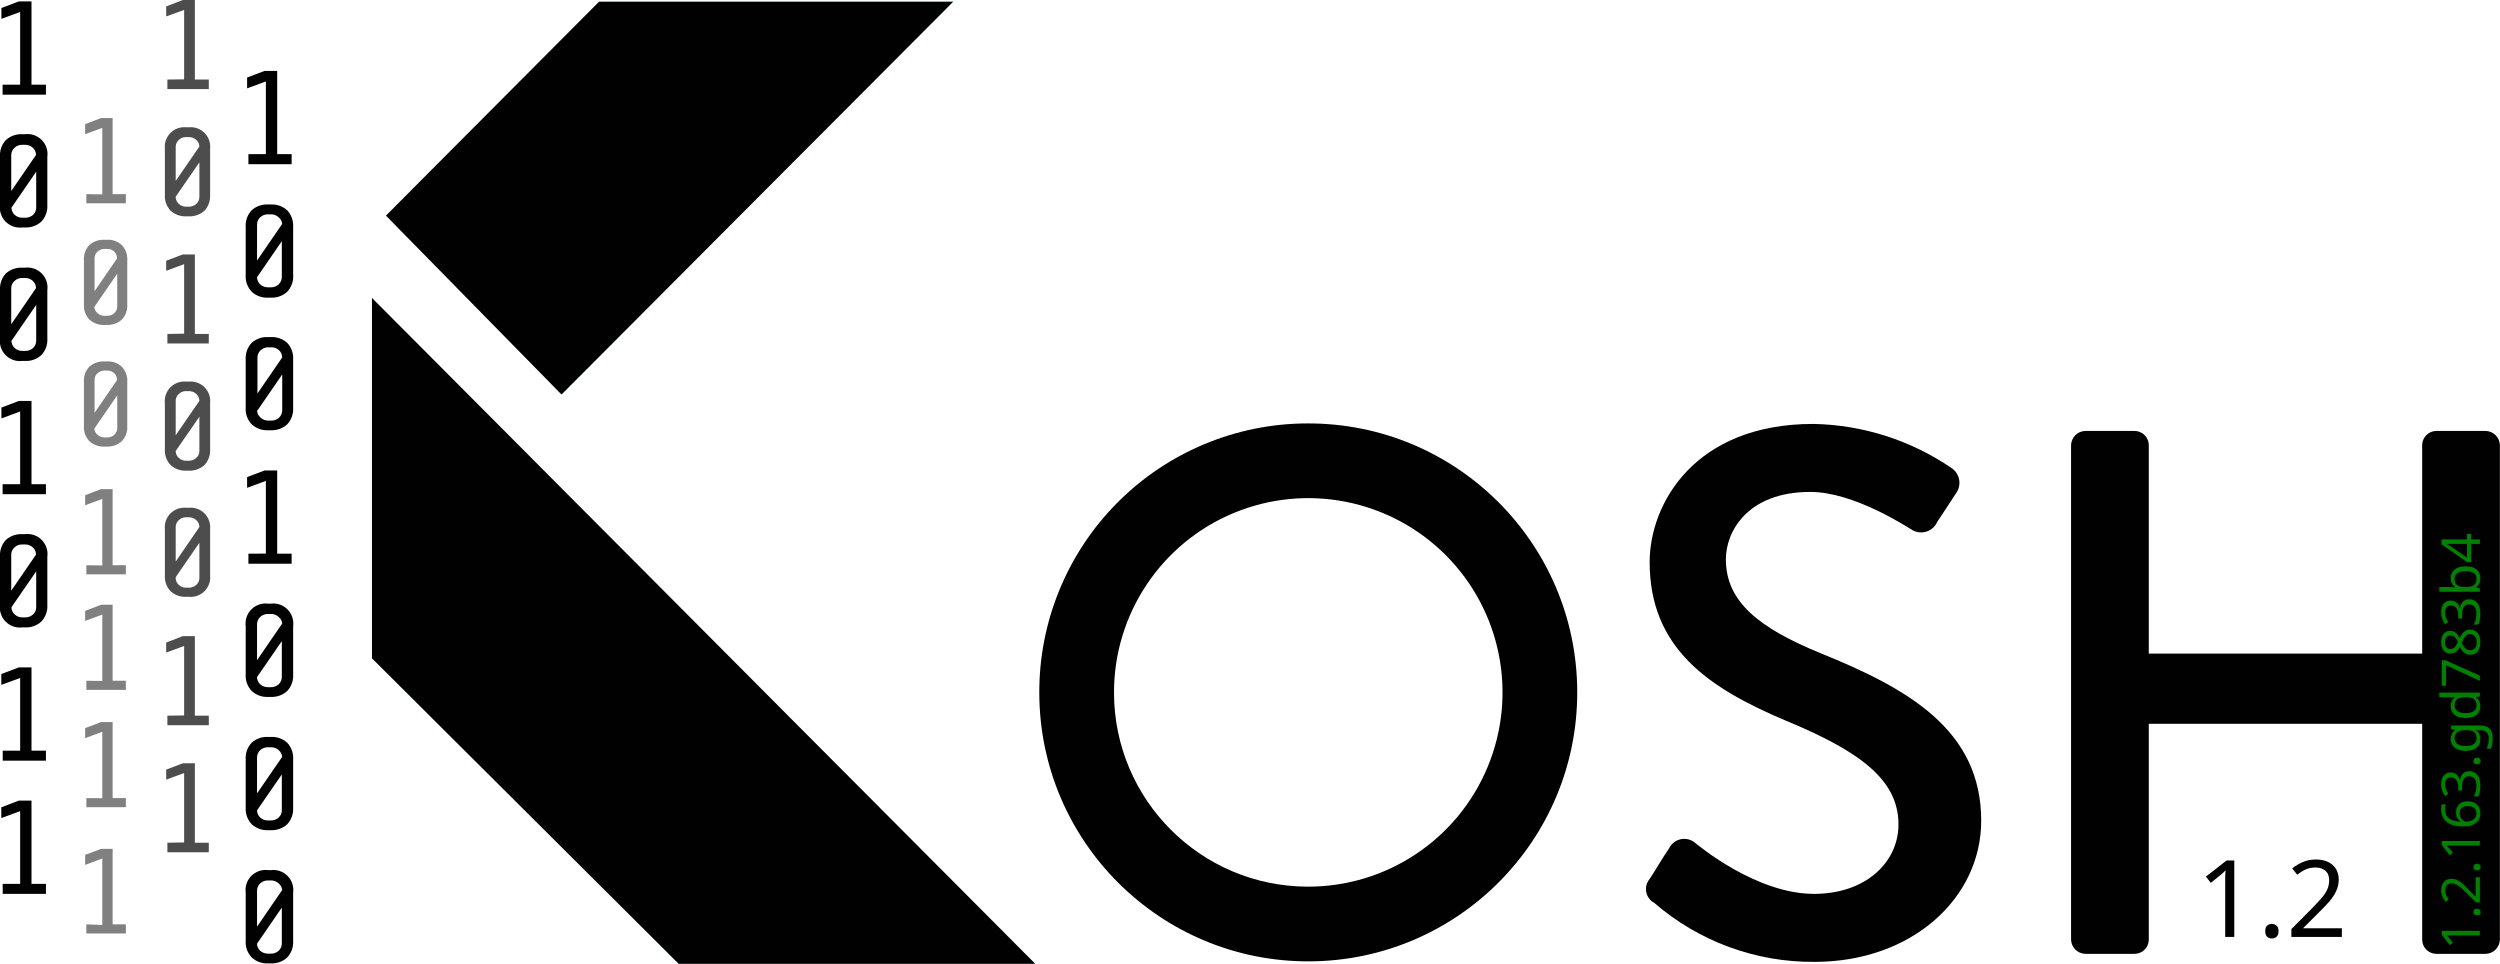
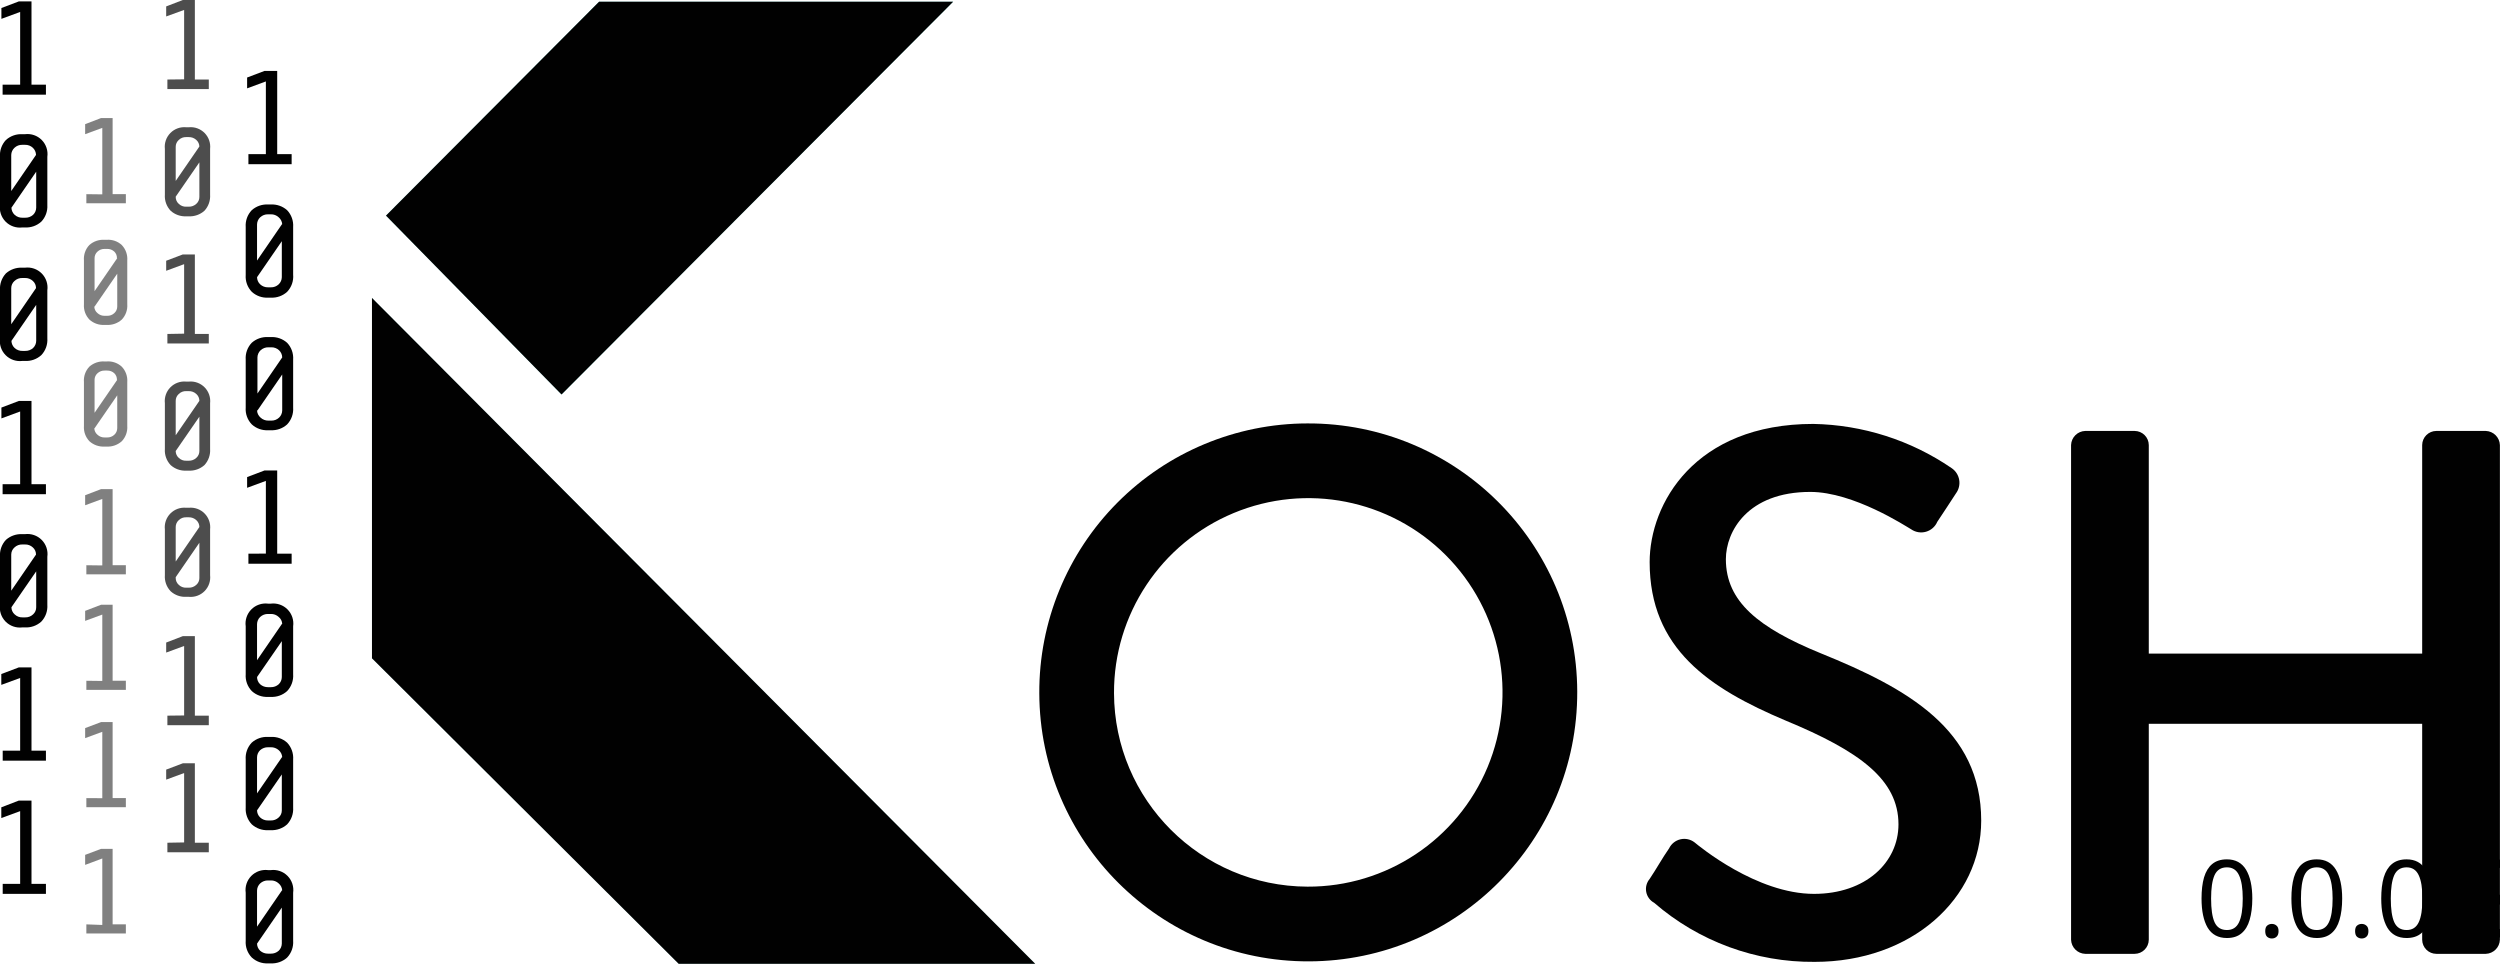
<svg xmlns="http://www.w3.org/2000/svg" viewBox="0 0 249.28 96.1" version="1.1" id="svg5833">
  <defs id="defs5750">
    <style id="style5748">.cls-1{isolation:isolate;}.cls-2,.cls-3,.cls-4,.cls-6{fill:#010101;}.cls-2,.cls-3,.cls-4,.cls-5{mix-blend-mode:multiply;}.cls-3{opacity:0.7;}.cls-4{opacity:0.5;}.cls-5{fill:#afdedc;}</style>
  </defs>
  <path class="cls-2" d="m 0.26,8.44 v 1 h 4.32 v -1 H 3.14 V 0.14 H 1.88 L 0.14,0.8 V 1.88 L 2.01,1.19 v 7.25 z" id="path5752" style="isolation:isolate;mix-blend-mode:multiply;fill:#010101" />
  <path class="cls-2" d="M 4.72,20.45 V 15.64 A 2,2 0 0 0 2.49,13.38 H 2.23 A 2.25,2.25 0 0 0 0.59,13.96 2.21,2.21 0 0 0 0,15.64 v 4.78 a 2,2 0 0 0 2.23,2.26 h 0.26 a 2.24,2.24 0 0 0 1.63,-0.58 2.21,2.21 0 0 0 0.6,-1.65 z m -1.13,-5 -2.47,3.6 v -3.6 a 1,1 0 0 1 0.32,-0.71 1.08,1.08 0 0 1 0.79,-0.3 h 0.26 a 1.09,1.09 0 0 1 0.79,0.3 1,1 0 0 1 0.31,0.68 z m -2.45,5.26 2.47,-3.59 v 3.59 A 1,1 0 0 1 3.3,21.42 1.13,1.13 0 0 1 2.51,21.71 H 2.25 A 1.11,1.11 0 0 1 1.46,21.42 1,1 0 0 1 1.14,20.71 Z" id="path5754" style="isolation:isolate;mix-blend-mode:multiply;fill:#010101" />
  <path class="cls-2" d="M 4.72,33.73 V 28.95 A 2,2 0 0 0 2.49,26.69 H 2.23 A 2.29,2.29 0 0 0 0.59,27.26 2.25,2.25 0 0 0 0,28.95 v 4.78 a 2,2 0 0 0 2.23,2.26 h 0.26 a 2.24,2.24 0 0 0 1.63,-0.58 2.21,2.21 0 0 0 0.6,-1.68 z m -1.13,-5 -2.47,3.6 v -3.6 a 0.94,0.94 0 0 1 0.32,-0.71 1.08,1.08 0 0 1 0.79,-0.3 h 0.26 a 1.09,1.09 0 0 1 0.79,0.3 0.93,0.93 0 0 1 0.31,0.68 z M 1.14,33.99 3.61,30.4 v 3.59 A 1,1 0 0 1 3.3,34.7 1.13,1.13 0 0 1 2.51,34.99 H 2.25 A 1.11,1.11 0 0 1 1.46,34.7 1,1 0 0 1 1.14,33.99 Z" id="path5756" style="isolation:isolate;mix-blend-mode:multiply;fill:#010101" />
  <path class="cls-2" d="m 0.26,48.28 v 1 h 4.32 v -1 H 3.14 v -8.3 H 1.88 l -1.74,0.66 v 1.08 l 1.87,-0.69 v 7.25 z" id="path5758" style="isolation:isolate;mix-blend-mode:multiply;fill:#010101" />
  <path class="cls-2" d="M 4.72,60.3 V 55.52 A 2,2 0 0 0 2.49,53.26 H 2.23 A 2.29,2.29 0 0 0 0.59,53.83 2.23,2.23 0 0 0 0,55.52 v 4.78 a 2,2 0 0 0 2.23,2.26 h 0.26 a 2.24,2.24 0 0 0 1.63,-0.58 2.21,2.21 0 0 0 0.6,-1.68 z m -1.13,-5 -2.47,3.6 v -3.6 a 0.94,0.94 0 0 1 0.32,-0.71 1.08,1.08 0 0 1 0.79,-0.3 h 0.26 a 1.09,1.09 0 0 1 0.79,0.3 0.93,0.93 0 0 1 0.31,0.68 z m -2.45,5.25 2.47,-3.58 v 3.58 A 0.93,0.93 0 0 1 3.3,61.26 1.09,1.09 0 0 1 2.51,61.56 H 2.25 A 1.08,1.08 0 0 1 1.46,61.26 0.94,0.94 0 0 1 1.14,60.55 Z" id="path5760" style="isolation:isolate;mix-blend-mode:multiply;fill:#010101" />
  <path class="cls-2" d="m 0.27,74.85 v 1 h 4.31 v -1 H 3.14 v -8.3 H 1.87 l -1.74,0.66 v 1.08 L 2.01,67.6 v 7.25 z" id="path5762" style="isolation:isolate;mix-blend-mode:multiply;fill:#010101" />
  <path class="cls-2" d="m 0.27,88.13 v 1 h 4.31 v -1 H 3.14 v -8.3 H 1.87 L 0.13,80.5 v 1.07 l 1.88,-0.69 v 7.25 z" id="path5764" style="isolation:isolate;mix-blend-mode:multiply;fill:#010101" />
  <path class="cls-2" d="m 24.77,15.37 v 1 h 4.31 v -1 h -1.44 v -8.3 h -1.26 l -1.74,0.66 v 1.08 l 1.87,-0.69 v 7.25 z" id="path5766" style="isolation:isolate;mix-blend-mode:multiply;fill:#010101" />
  <path class="cls-2" d="M 29.23,27.38 V 22.64 A 2.21,2.21 0 0 0 28.63,20.96 2.26,2.26 0 0 0 27,20.39 h -0.27 a 2.26,2.26 0 0 0 -1.63,0.57 2.21,2.21 0 0 0 -0.6,1.68 v 4.78 a 2.18,2.18 0 0 0 0.61,1.68 2.22,2.22 0 0 0 1.62,0.58 H 27 a 2.26,2.26 0 0 0 1.63,-0.58 2.21,2.21 0 0 0 0.6,-1.72 z m -1.13,-5 -2.47,3.6 v -3.6 a 1,1 0 0 1 0.31,-0.71 1.11,1.11 0 0 1 0.79,-0.3 H 27 a 1.09,1.09 0 0 1 0.79,0.3 1,1 0 0 1 0.35,0.68 z m -2.47,5.26 2.47,-3.59 v 3.59 a 1,1 0 0 1 -0.31,0.71 1.09,1.09 0 0 1 -0.79,0.3 h -0.27 a 1.11,1.11 0 0 1 -0.79,-0.3 1,1 0 0 1 -0.31,-0.71 z" id="path5768" style="isolation:isolate;mix-blend-mode:multiply;fill:#010101" />
  <path class="cls-2" d="M 29.23,40.64 V 35.86 A 2.21,2.21 0 0 0 28.63,34.18 2.26,2.26 0 0 0 27,33.61 h -0.27 a 2.26,2.26 0 0 0 -1.63,0.57 2.21,2.21 0 0 0 -0.6,1.68 v 4.78 a 2.18,2.18 0 0 0 0.61,1.68 2.22,2.22 0 0 0 1.62,0.58 H 27 a 2.26,2.26 0 0 0 1.63,-0.58 2.21,2.21 0 0 0 0.6,-1.68 z m -1.09,-5 -2.47,3.6 v -3.6 a 1,1 0 0 1 0.31,-0.71 1.11,1.11 0 0 1 0.79,-0.3 h 0.27 a 1.09,1.09 0 0 1 0.79,0.3 1,1 0 0 1 0.31,0.71 z m -2.47,5.29 2.47,-3.59 v 3.59 a 1,1 0 0 1 -0.31,0.71 1.09,1.09 0 0 1 -0.79,0.3 h -0.27 a 1.11,1.11 0 0 1 -0.79,-0.3 1,1 0 0 1 -0.35,-0.72 z" id="path5770" style="isolation:isolate;mix-blend-mode:multiply;fill:#010101" />
  <path class="cls-2" d="m 24.77,55.21 v 1 h 4.31 v -1 h -1.44 v -8.3 h -1.26 l -1.74,0.66 v 1.07 l 1.87,-0.69 v 7.25 z" id="path5772" style="isolation:isolate;mix-blend-mode:multiply;fill:#010101" />
  <path class="cls-2" d="M 29.23,67.23 V 62.45 A 2,2 0 0 0 27,60.19 h -0.27 a 2,2 0 0 0 -2.23,2.26 v 4.78 a 2.18,2.18 0 0 0 0.61,1.68 2.22,2.22 0 0 0 1.62,0.58 H 27 a 2.26,2.26 0 0 0 1.63,-0.58 2.21,2.21 0 0 0 0.6,-1.68 z m -1.13,-5 -2.47,3.6 v -3.6 a 1,1 0 0 1 0.31,-0.71 1.11,1.11 0 0 1 0.79,-0.3 H 27 a 1.09,1.09 0 0 1 0.79,0.3 0.93,0.93 0 0 1 0.35,0.68 z m -2.47,5.28 2.47,-3.58 v 3.58 A 1,1 0 0 1 27.79,68.23 1.13,1.13 0 0 1 27,68.52 h -0.27 a 1.15,1.15 0 0 1 -0.79,-0.29 1,1 0 0 1 -0.31,-0.75 z" id="path5774" style="isolation:isolate;mix-blend-mode:multiply;fill:#010101" />
  <path class="cls-2" d="M 29.23,80.52 V 75.74 A 2.22,2.22 0 0 0 28.63,74.05 2.26,2.26 0 0 0 27,73.48 h -0.27 a 2.26,2.26 0 0 0 -1.63,0.57 2.22,2.22 0 0 0 -0.6,1.69 v 4.78 a 2.21,2.21 0 0 0 0.61,1.68 2.26,2.26 0 0 0 1.62,0.58 H 27 a 2.3,2.3 0 0 0 1.63,-0.58 2.24,2.24 0 0 0 0.6,-1.68 z m -1.13,-5 -2.47,3.59 v -3.59 a 1,1 0 0 1 0.31,-0.72 1.15,1.15 0 0 1 0.79,-0.29 H 27 a 1.13,1.13 0 0 1 0.79,0.29 1,1 0 0 1 0.35,0.69 z m -2.47,5.28 2.47,-3.58 v 3.58 a 0.93,0.93 0 0 1 -0.31,0.71 1.09,1.09 0 0 1 -0.79,0.3 h -0.27 a 1.11,1.11 0 0 1 -0.79,-0.3 1,1 0 0 1 -0.31,-0.74 z" id="path5776" style="isolation:isolate;mix-blend-mode:multiply;fill:#010101" />
  <path class="cls-2" d="M 29.23,93.8 V 89.02 A 2,2 0 0 0 27,86.76 h -0.27 a 2,2 0 0 0 -2.23,2.26 v 4.78 a 2.18,2.18 0 0 0 0.61,1.68 2.22,2.22 0 0 0 1.62,0.58 H 27 a 2.26,2.26 0 0 0 1.63,-0.58 2.21,2.21 0 0 0 0.6,-1.68 z m -1.13,-5 -2.47,3.6 v -3.6 a 1,1 0 0 1 0.31,-0.71 1.11,1.11 0 0 1 0.79,-0.3 H 27 a 1.09,1.09 0 0 1 0.79,0.3 1,1 0 0 1 0.35,0.68 z m -2.47,5.29 2.47,-3.59 v 3.59 A 1,1 0 0 1 27.79,94.8 1.13,1.13 0 0 1 27,95.09 H 26.73 A 1.15,1.15 0 0 1 25.94,94.8 1,1 0 0 1 25.63,94.06 Z" id="path5778" style="isolation:isolate;mix-blend-mode:multiply;fill:#010101" />
  <path class="cls-3" d="m 16.69,7.93 v 0.95 h 4.13 V 7.93 H 19.43 V 0 h -1.2 l -1.66,0.64 v 1 l 1.79,-0.65 v 6.92 z" id="path5780" style="opacity:0.7;isolation:isolate;mix-blend-mode:multiply;fill:#010101" />
  <path class="cls-3" d="m 20.95,19.41 v -4.56 a 1.95,1.95 0 0 0 -2.13,-2.16 h -0.25 a 1.95,1.95 0 0 0 -2.13,2.16 v 4.56 a 2.12,2.12 0 0 0 0.58,1.61 2.17,2.17 0 0 0 1.55,0.55 h 0.25 a 2.2,2.2 0 0 0 1.56,-0.55 2.15,2.15 0 0 0 0.57,-1.61 z m -1.07,-4.8 -2.36,3.43 v -3.4 a 0.9,0.9 0 0 1 0.3,-0.68 1,1 0 0 1 0.75,-0.29 h 0.25 a 1.06,1.06 0 0 1 0.76,0.29 0.9,0.9 0 0 1 0.3,0.68 z m -2.36,5 2.36,-3.42 v 3.45 a 0.9,0.9 0 0 1 -0.3,0.68 1.06,1.06 0 0 1 -0.76,0.29 h -0.25 a 1,1 0 0 1 -0.75,-0.29 0.9,0.9 0 0 1 -0.3,-0.68 z" id="path5782" style="opacity:0.7;isolation:isolate;mix-blend-mode:multiply;fill:#010101" />
  <path class="cls-3" d="m 16.69,33.3 v 0.95 h 4.13 V 33.3 h -1.39 v -7.93 h -1.2 L 16.57,26 v 1 l 1.79,-0.66 v 6.93 z" id="path5784" style="opacity:0.7;isolation:isolate;mix-blend-mode:multiply;fill:#010101" />
  <path class="cls-3" d="m 20.95,44.77 v -4.56 a 1.95,1.95 0 0 0 -2.13,-2.16 h -0.25 a 1.95,1.95 0 0 0 -2.13,2.16 v 4.56 a 2.12,2.12 0 0 0 0.58,1.61 2.17,2.17 0 0 0 1.55,0.55 h 0.25 a 2.2,2.2 0 0 0 1.56,-0.55 2.15,2.15 0 0 0 0.57,-1.61 z m -1.07,-4.8 -2.36,3.43 v -3.43 a 0.9,0.9 0 0 1 0.3,-0.68 1,1 0 0 1 0.75,-0.29 h 0.25 a 1.06,1.06 0 0 1 0.76,0.29 0.9,0.9 0 0 1 0.3,0.68 z m -2.36,5 2.36,-3.42 v 3.42 a 0.9,0.9 0 0 1 -0.3,0.68 1.06,1.06 0 0 1 -0.76,0.29 h -0.25 a 1,1 0 0 1 -0.75,-0.29 0.9,0.9 0 0 1 -0.3,-0.64 z" id="path5786" style="opacity:0.7;isolation:isolate;mix-blend-mode:multiply;fill:#010101" />
  <path class="cls-3" d="m 16.69,71.36 v 0.95 h 4.13 v -0.95 h -1.39 v -7.93 h -1.2 l -1.66,0.64 v 1 l 1.79,-0.66 v 6.93 z" id="path5788" style="opacity:0.7;isolation:isolate;mix-blend-mode:multiply;fill:#010101" />
  <path class="cls-3" d="m 20.95,57.35 v -4.56 a 1.95,1.95 0 0 0 -2.13,-2.16 h -0.25 a 1.95,1.95 0 0 0 -2.13,2.16 v 4.56 a 2.1,2.1 0 0 0 0.58,1.61 2.13,2.13 0 0 0 1.55,0.55 h 0.25 a 1.95,1.95 0 0 0 2.13,-2.16 z m -1.07,-4.8 -2.36,3.44 v -3.44 a 0.91,0.91 0 0 1 0.3,-0.68 1,1 0 0 1 0.75,-0.29 h 0.25 a 1.06,1.06 0 0 1 0.76,0.29 0.91,0.91 0 0 1 0.3,0.68 z m -2.36,5 2.36,-3.43 v 3.52 a 0.89,0.89 0 0 1 -0.3,0.67 1.06,1.06 0 0 1 -0.76,0.29 h -0.25 a 1,1 0 0 1 -0.75,-0.29 0.89,0.89 0 0 1 -0.3,-0.67 z" id="path5790" style="opacity:0.7;isolation:isolate;mix-blend-mode:multiply;fill:#010101" />
  <path class="cls-3" d="m 16.69,84.03 v 0.95 h 4.13 v -0.95 h -1.39 v -7.92 h -1.2 l -1.66,0.63 v 1 l 1.79,-0.66 V 84 Z" id="path5792" style="opacity:0.7;isolation:isolate;mix-blend-mode:multiply;fill:#010101" />
  <path class="cls-4" d="m 8.61,19.36 v 0.91 h 3.94 v -0.91 h -1.32 v -7.59 h -1.15 l -1.59,0.61 v 1 l 1.71,-0.63 v 6.63 z" id="path5794" style="opacity:0.5;isolation:isolate;mix-blend-mode:multiply;fill:#010101" />
  <path class="cls-4" d="m 12.69,30.34 v -4.37 a 2,2 0 0 0 -0.55,-1.54 2,2 0 0 0 -1.49,-0.52 h -0.24 a 2.09,2.09 0 0 0 -1.5,0.52 2,2 0 0 0 -0.54,1.54 v 4.37 a 2,2 0 0 0 0.55,1.53 2.07,2.07 0 0 0 1.49,0.53 h 0.24 a 2.09,2.09 0 0 0 1.49,-0.53 2,2 0 0 0 0.55,-1.53 z m -1,-4.6 -2.26,3.29 v -3.29 a 0.87,0.87 0 0 1 0.29,-0.65 1,1 0 0 1 0.72,-0.27 h 0.24 a 1,1 0 0 1 0.72,0.27 0.87,0.87 0 0 1 0.26,0.65 z m -2.26,4.83 2.26,-3.28 v 3.28 a 0.87,0.87 0 0 1 -0.29,0.65 1,1 0 0 1 -0.72,0.27 H 10.44 A 1,1 0 0 1 9.72,31.22 0.87,0.87 0 0 1 9.4,30.57 Z" id="path5796" style="opacity:0.5;isolation:isolate;mix-blend-mode:multiply;fill:#010101" />
  <path class="cls-4" d="m 8.61,67.88 v 0.91 h 3.94 V 67.88 H 11.23 V 60.3 h -1.15 l -1.59,0.61 v 1 l 1.71,-0.63 v 6.62 z" id="path5798" style="opacity:0.5;isolation:isolate;mix-blend-mode:multiply;fill:#010101" />
  <path class="cls-4" d="m 8.61,92.17 v 0.91 h 3.94 v -0.91 h -1.32 v -7.53 h -1.15 l -1.59,0.6 v 1 L 10.2,85.6 v 6.63 z" id="path5800" style="opacity:0.5;isolation:isolate;mix-blend-mode:multiply;fill:#010101" />
  <path class="cls-4" d="m 8.61,56.36 v 0.91 h 3.94 v -0.91 h -1.32 v -7.59 h -1.15 l -1.59,0.61 v 1 l 1.71,-0.63 v 6.63 z" id="path5802" style="opacity:0.5;isolation:isolate;mix-blend-mode:multiply;fill:#010101" />
  <path class="cls-4" d="M 12.69,42.47 V 38.1 a 2,2 0 0 0 -0.55,-1.54 2,2 0 0 0 -1.49,-0.52 h -0.24 a 2.09,2.09 0 0 0 -1.5,0.52 2,2 0 0 0 -0.54,1.54 v 4.37 a 2,2 0 0 0 0.55,1.53 2.07,2.07 0 0 0 1.49,0.53 h 0.24 A 2.09,2.09 0 0 0 12.14,44 2,2 0 0 0 12.69,42.47 Z m -1,-4.6 -2.26,3.29 v -3.29 a 0.87,0.87 0 0 1 0.29,-0.65 1,1 0 0 1 0.72,-0.27 h 0.24 a 1,1 0 0 1 0.72,0.27 0.87,0.87 0 0 1 0.26,0.65 z m -2.26,4.83 2.26,-3.28 v 3.28 a 0.89,0.89 0 0 1 -0.29,0.65 1,1 0 0 1 -0.72,0.27 H 10.44 A 1,1 0 0 1 9.72,43.35 0.89,0.89 0 0 1 9.4,42.7 Z" id="path5804" style="opacity:0.5;isolation:isolate;mix-blend-mode:multiply;fill:#010101" />
  <path class="cls-4" d="m 8.61,79.58 v 0.91 h 3.94 V 79.58 H 11.23 V 72 h -1.15 l -1.59,0.6 v 1 l 1.71,-0.63 v 6.62 z" id="path5806" style="opacity:0.5;isolation:isolate;mix-blend-mode:multiply;fill:#010101" />
  <polygon class="cls-5" points="37.09,29.71 37.09,65.64 67.67,96.1 103.22,96.1 " id="polygon5808" style="isolation:isolate;mix-blend-mode:multiply;fill:#afdedc" />
  <polygon class="cls-5" points="55.99,39.33 95.04,0.17 59.74,0.17 38.49,21.5 " id="polygon5810" style="isolation:isolate;mix-blend-mode:multiply;fill:#afdedc" />
  <polygon class="cls-5" points="55.99,39.33 95.04,0.17 59.74,0.17 38.49,21.5 " id="polygon5812" style="isolation:isolate;mix-blend-mode:multiply;fill:#afdedc" />
  <polygon class="cls-6" points="55.99,39.33 95.04,0.17 59.74,0.17 38.49,21.5 " id="polygon5814" style="isolation:isolate;fill:#010101" />
  <polygon class="cls-6" points="37.09,29.71 37.09,65.64 67.67,96.1 103.22,96.1 " id="polygon5816" style="isolation:isolate;fill:#010101" />
  <path class="cls-6" d="m 130.37,42.22 a 26.82,26.82 0 1 1 -26.74,26.9 26.78,26.78 0 0 1 26.74,-26.9 z m 0,46.19 a 19.37,19.37 0 1 0 -19.29,-19.29 19.36,19.36 0 0 0 19.29,19.29 z" id="path5818" style="isolation:isolate;fill:#010101" />
  <path class="cls-6" d="m 164.49,87.64 c 0.67,-1 1.27,-2.09 1.94,-3.05 a 1.68,1.68 0 0 1 2.53,-0.6 c 0.45,0.37 6.19,5.14 11.92,5.14 5.14,0 8.42,-3.13 8.42,-6.93 0,-4.47 -3.88,-7.3 -11.25,-10.35 -7.6,-3.21 -13.56,-7.15 -13.56,-15.8 0,-5.81 4.47,-13.78 16.32,-13.78 a 25.25,25.25 0 0 1 13.78,4.4 1.77,1.77 0 0 1 0.44,2.53 c -0.59,0.9 -1.26,1.94 -1.86,2.83 a 1.75,1.75 0 0 1 -2.6,0.75 c -0.53,-0.3 -5.74,-3.73 -10.06,-3.73 -6.26,0 -8.42,3.95 -8.42,6.71 0,4.24 3.28,6.85 9.46,9.38 8.64,3.5 16,7.6 16,16.69 0,7.75 -6.93,14.08 -16.61,14.08 a 24.11,24.11 0 0 1 -16,-5.89 1.56,1.56 0 0 1 -0.45,-2.38 z" id="path5820" style="isolation:isolate;fill:#010101" />
  <path class="cls-6" d="m 206.51,44.38 a 1.46,1.46 0 0 1 1.42,-1.41 h 4.91 a 1.42,1.42 0 0 1 1.42,1.41 v 20.79 h 27.26 V 44.38 a 1.42,1.42 0 0 1 1.42,-1.41 h 4.92 a 1.46,1.46 0 0 1 1.41,1.41 V 93.7 a 1.46,1.46 0 0 1 -1.41,1.41 h -4.92 A 1.42,1.42 0 0 1 241.52,93.7 V 72.17 H 214.26 V 93.7 a 1.42,1.42 0 0 1 -1.42,1.41 h -4.91 a 1.46,1.46 0 0 1 -1.42,-1.41 z" id="path5822" style="isolation:isolate;fill:#010101" />
  <text xml:space="preserve" style="font-style:normal;font-weight:normal;font-size:40px;line-height:1.25;font-family:sans-serif;letter-spacing:0px;word-spacing:0px;fill:#010101;fill-opacity:1;stroke:none;" x="219.004" y="93.422" id="text4318">
-     <tspan id="tspan4316" x="219.004" y="93.422" style="font-style:normal;font-variant:normal;font-weight:normal;font-stretch:normal;font-size:10.667px;font-family:sans-serif;-inkscape-font-specification:'sans-serif, Normal';font-variant-ligatures:normal;font-variant-caps:normal;font-variant-numeric:normal;font-feature-settings:normal;text-align:start;writing-mode:lr-tb;text-anchor:start;fill:#010101;fill-opacity:1;">1.2</tspan>
+     <tspan id="tspan4316" x="219.004" y="93.422" style="font-style:normal;font-variant:normal;font-weight:normal;font-stretch:normal;font-size:10.667px;font-family:sans-serif;-inkscape-font-specification:'sans-serif, Normal';font-variant-ligatures:normal;font-variant-caps:normal;font-variant-numeric:normal;font-feature-settings:normal;text-align:start;writing-mode:lr-tb;text-anchor:start;fill:#010101;fill-opacity:1;">0.0.0.Summary: Manages Data Store with External Bulk Dat</tspan>
  </text>
  <text xml:space="preserve" style="font-style:normal;font-weight:normal;font-size:40px;line-height:1.25;font-family:sans-serif;letter-spacing:0px;word-spacing:0px;fill:#000000;fill-opacity:1;stroke:none" x="-94.71" y="247.271" id="text4402" transform="rotate(-90)">
-     <tspan id="tspan4400" x="-94.71" y="247.271" style="font-style:normal;font-variant:normal;font-weight:normal;font-stretch:normal;font-size:5.333px;font-family:sans-serif;-inkscape-font-specification:'sans-serif, Normal';font-variant-ligatures:normal;font-variant-caps:normal;font-variant-numeric:normal;font-feature-settings:normal;text-align:start;writing-mode:lr-tb;text-anchor:start;fill:#008000">1.2.163.gd783b4</tspan>
+     <tspan id="tspan4400" x="-94.71" y="247.271" style="font-style:normal;font-variant:normal;font-weight:normal;font-stretch:normal;font-size:5.333px;font-family:sans-serif;-inkscape-font-specification:'sans-serif, Normal';font-variant-ligatures:normal;font-variant-caps:normal;font-variant-numeric:normal;font-feature-settings:normal;text-align:start;writing-mode:lr-tb;text-anchor:start;fill:#008000" />
  </text>
</svg>
